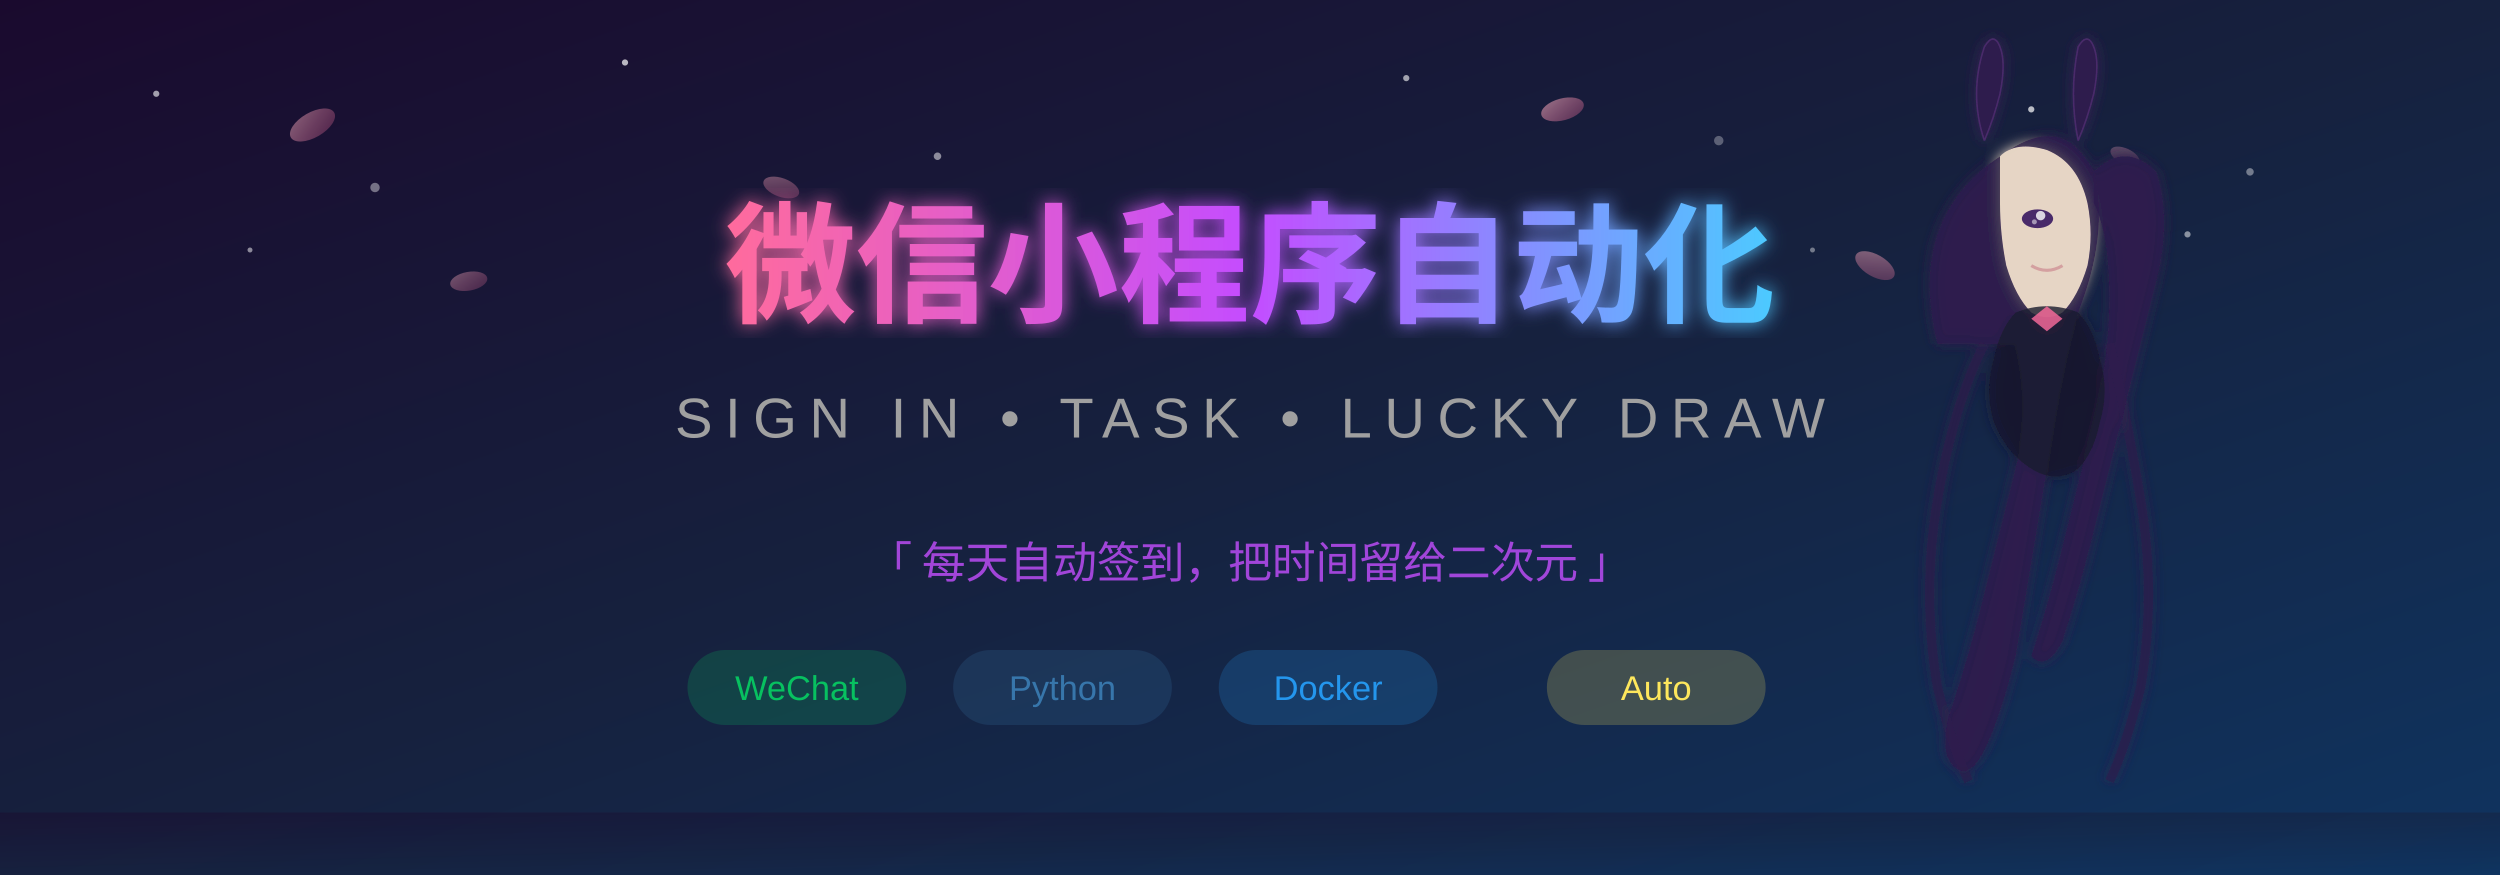
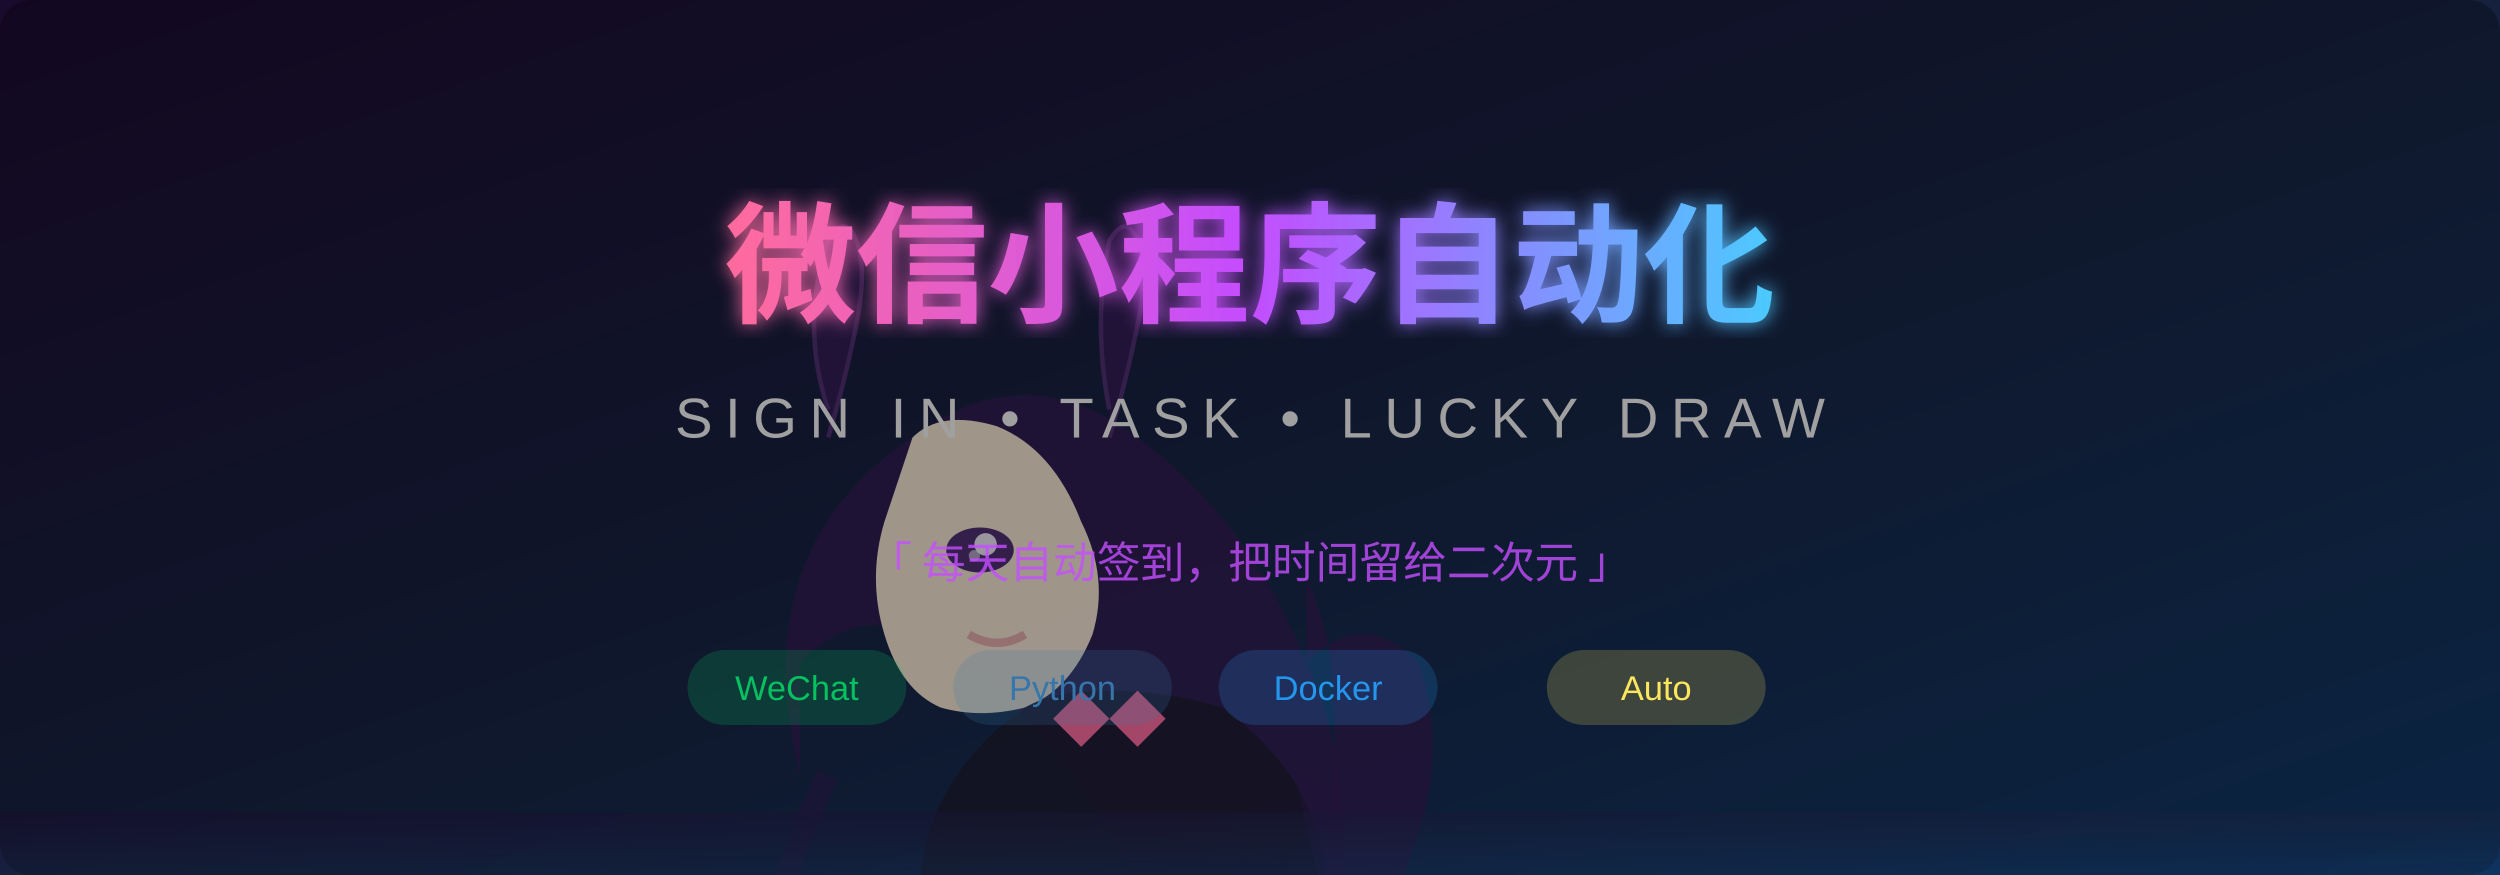
<svg xmlns="http://www.w3.org/2000/svg" viewBox="0 0 800 280">
  <defs>
    <linearGradient id="bg" x1="0%" y1="0%" x2="100%" y2="100%">
      <stop offset="0%" style="stop-color:#1a0a2e" />
      <stop offset="50%" style="stop-color:#16213e" />
      <stop offset="100%" style="stop-color:#0f3460" />
    </linearGradient>
    <linearGradient id="title" x1="0%" y1="0%" x2="100%" y2="0%">
      <stop offset="0%" style="stop-color:#ff6b9d" />
      <stop offset="50%" style="stop-color:#c44dff" />
      <stop offset="100%" style="stop-color:#4dc9ff" />
    </linearGradient>
-     <linearGradient id="sakura" x1="0%" y1="0%" x2="100%" y2="100%">
-       <stop offset="0%" style="stop-color:#ffb7c5;stop-opacity:0.8" />
-       <stop offset="100%" style="stop-color:#ff6b9d;stop-opacity:0.4" />
-     </linearGradient>
    <filter id="glow">
      <feGaussianBlur stdDeviation="3" result="blur" />
      <feMerge>
        <feMergeNode in="blur" />
        <feMergeNode in="SourceGraphic" />
      </feMerge>
    </filter>
-     <filter id="softGlow">
-       <feGaussianBlur stdDeviation="2" result="blur" />
-       <feMerge>
-         <feMergeNode in="blur" />
-         <feMergeNode in="SourceGraphic" />
-       </feMerge>
-     </filter>
+     <clipPath id="bannerClip">
+       <rect width="800" height="280" rx="10" />
+     </clipPath>
  </defs>
  <rect width="800" height="280" fill="url(#bg)" />
-   <circle cx="50" cy="30" r="1" fill="white" opacity="0.6" />
-   <circle cx="120" cy="60" r="1.5" fill="white" opacity="0.4" />
-   <circle cx="200" cy="20" r="1" fill="white" opacity="0.7" />
-   <circle cx="300" cy="50" r="1.2" fill="white" opacity="0.5" />
-   <circle cx="450" cy="25" r="1" fill="white" opacity="0.6" />
-   <circle cx="550" cy="45" r="1.5" fill="white" opacity="0.3" />
-   <circle cx="650" cy="35" r="1" fill="white" opacity="0.7" />
-   <circle cx="720" cy="55" r="1.2" fill="white" opacity="0.4" />
-   <circle cx="80" cy="80" r="0.8" fill="white" opacity="0.5" />
-   <circle cx="380" cy="70" r="1" fill="white" opacity="0.6" />
-   <circle cx="580" cy="80" r="0.8" fill="white" opacity="0.4" />
-   <circle cx="700" cy="75" r="1" fill="white" opacity="0.5" />
-   <ellipse cx="100" cy="40" rx="8" ry="4" fill="url(#sakura)" transform="rotate(-30 100 40)" opacity="0.6" />
-   <ellipse cx="250" cy="60" rx="6" ry="3" fill="url(#sakura)" transform="rotate(20 250 60)" opacity="0.5" />
-   <ellipse cx="500" cy="35" rx="7" ry="3.5" fill="url(#sakura)" transform="rotate(-15 500 35)" opacity="0.7" />
-   <ellipse cx="680" cy="50" rx="5" ry="2.5" fill="url(#sakura)" transform="rotate(25 680 50)" opacity="0.4" />
-   <ellipse cx="150" cy="90" rx="6" ry="3" fill="url(#sakura)" transform="rotate(-10 150 90)" opacity="0.5" />
-   <ellipse cx="600" cy="85" rx="7" ry="3.5" fill="url(#sakura)" transform="rotate(30 600 85)" opacity="0.6" />
-   <g transform="translate(620, 30)" filter="url(#softGlow)">
-     <path d="M0,80 Q-10,40 20,20 Q40,5 50,25 Q55,45 45,70 Q40,85 35,120 Q30,150 25,180 Q20,200 15,210 Q10,220 5,215 Q0,210 5,195 Q10,180 15,160 Q20,140 25,120 Q30,100 25,80 Z" fill="#2d1b4e" opacity="0.9" />
-     <path d="M50,25 Q60,15 70,25 Q75,40 70,60 Q65,80 60,100 Q55,120 50,140 Q45,160 40,175 Q35,185 30,180 Q35,165 40,145 Q45,125 50,105 Q55,85 55,65 Q55,45 50,35 Z" fill="#2d1b4e" opacity="0.9" />
-     <path d="M20,20 Q25,15 35,18 Q45,22 48,35 Q50,45 48,55 Q45,65 40,70 Q35,73 30,70 Q25,65 22,55 Q20,45 20,35 Z" fill="#f8e8d0" opacity="0.9" />
-     <ellipse cx="32" cy="40" rx="5" ry="3" fill="#4a2c6a" />
-     <circle cx="33" cy="39" r="1.5" fill="white" opacity="0.8" />
-     <circle cx="31" cy="41" r="0.8" fill="white" opacity="0.5" />
-     <path d="M30,55 Q35,58 40,55" stroke="#d4a0a0" stroke-width="1" fill="none" />
-     <path d="M15,15 Q10,0 15,-15 Q18,-20 20,-15 Q22,-10 20,0 Q18,8 15,15" fill="#2d1b4e" stroke="#4a2c6a" stroke-width="0.5" />
-     <path d="M45,15 Q42,0 45,-15 Q48,-20 50,-15 Q52,-10 50,0 Q48,8 45,15" fill="#2d1b4e" stroke="#4a2c6a" stroke-width="0.5" />
-     <path d="M25,70 Q20,75 18,85 Q15,95 18,105 Q22,115 30,120 Q38,125 45,120 Q50,115 52,105 Q55,95 52,85 Q50,75 45,70 Q40,68 35,68 Q30,68 25,70 Z" fill="#1a1a2e" opacity="0.8" />
-     <path d="M30,72 L35,68 L40,72 L35,76 Z" fill="#ff6b9d" opacity="0.8" />
-     <path d="M15,80 Q5,100 0,130 Q-5,160 0,190 Q5,210 10,220" stroke="#2d1b4e" stroke-width="3" fill="none" opacity="0.6" />
-     <path d="M55,80 Q60,100 65,130 Q70,160 65,190 Q60,210 55,220" stroke="#2d1b4e" stroke-width="3" fill="none" opacity="0.6" />
+   <g clip-path="url(#bannerClip)">
+     <g transform="translate(400, 140) scale(1.8)">
+       <path d="M-80,60 Q-90,20 -60,0 Q-40,-15 -20,0 Q0,15 10,40 Q20,60 15,100 Q10,140 5,180 Q0,210 -10,230 Q-20,240 -25,235 Q-20,220 -15,200 Q-10,180 -5,160 Q0,140 -5,120 Q-10,100 -20,80 Q-30,60 -40,50 Q-50,40 -60,35 Q-70,30 -80,40 Z" fill="#2d1b4e" opacity="0.9" />
+       <path d="M10,40 Q20,30 30,40 Q35,55 30,70 Q25,85 20,100 Q15,115 10,130 Q5,145 0,160 Q-5,170 -10,165 Q-5,150 0,130 Q5,110 10,90 Q15,70 15,50 Q15,35 10,25 Z" fill="#2d1b4e" opacity="0.9" />
+       <path d="M-60,0 Q-55,-5 -45,-2 Q-35,2 -30,15 Q-25,25 -28,35 Q-32,45 -40,48 Q-48,50 -55,48 Q-62,45 -65,35 Q-68,25 -65,15 Z" fill="#f8e8d0" opacity="0.9" />
+       <ellipse cx="-48" cy="20" rx="6" ry="4" fill="#4a2c6a" />
+       <circle cx="-47" cy="19" r="2" fill="white" opacity="0.8" />
+       <circle cx="-49" cy="21" r="1" fill="white" opacity="0.5" />
+       <path d="M-50,35 Q-45,38 -40,35" stroke="#d4a0a0" stroke-width="1.5" fill="none" />
+       <path d="M-75,-5 Q-80,-20 -75,-35 Q-72,-40 -70,-35 Q-68,-30 -70,-20 Q-72,-10 -75,0" fill="#2d1b4e" stroke="#4a2c6a" stroke-width="0.8" />
+       <path d="M-25,-5 Q-28,-20 -25,-35 Q-22,-40 -20,-35 Q-18,-30 -20,-20 Q-22,-10 -25,0" fill="#2d1b4e" stroke="#4a2c6a" stroke-width="0.8" />
+       <path d="M-40,48 Q-50,55 -55,65 Q-60,75 -58,85 Q-55,95 -48,100 Q-40,105 -30,108 Q-20,110 -10,108 Q0,105 5,100 Q10,95 12,85 Q15,75 10,65 Q5,55 -5,48 Q-15,45 -25,45 Q-35,45 -40,48 Z" fill="#1a1a2e" opacity="0.85" />
+       <path d="M-25,50 L-20,45 L-15,50 L-20,55 Z" fill="#ff6b9d" opacity="0.9" />
+       <path d="M-25,50 L-30,45 L-35,50 L-30,55 Z" fill="#ff6b9d" opacity="0.9" />
+       <path d="M-58,85 Q-60,95 -65,110 Q-70,125 -75,140 Q-70,145 -60,140 Q-50,135 -40,130 Q-30,125 -20,130 Q-10,135 0,140 Q10,145 15,140 Q10,125 5,110 Q0,95 -2,85" fill="#1a1a2e" opacity="0.8" />
+       <path d="M-60,140 Q-58,150 -55,170 Q-52,190 -50,210 Q-48,220 -50,225" fill="#f8e8d0" opacity="0.8" />
+       <path d="M-20,130 Q-18,150 -15,170 Q-12,190 -10,210 Q-8,220 -10,225" fill="#f8e8d0" opacity="0.8" />
+       <path d="M-55,225 Q-60,228 -65,225 Q-70,222 -65,218 Q-60,215 -55,218" fill="#2d1b4e" opacity="0.9" />
+       <path d="M-15,225 Q-20,228 -25,225 Q-30,222 -25,218 Q-20,215 -15,218" fill="#2d1b4e" opacity="0.9" />
+       <path d="M-75,60 Q-85,80 -90,110 Q-95,140 -90,170 Q-85,200 -80,220" stroke="#2d1b4e" stroke-width="4" fill="none" opacity="0.6" />
+       <path d="M10,60 Q15,80 20,110 Q25,140 20,170 Q15,200 10,220" stroke="#2d1b4e" stroke-width="4" fill="none" opacity="0.6" />
+     </g>
+     <rect width="800" height="280" fill="#000" opacity="0.3" />
  </g>
  <text x="400" y="100" font-family="Arial, sans-serif" font-size="42" font-weight="bold" fill="url(#title)" text-anchor="middle" filter="url(#glow)">微信小程序自动化</text>
  <text x="400" y="140" font-family="Arial, sans-serif" font-size="18" fill="#a0a0a0" text-anchor="middle" letter-spacing="4">SIGN IN • TASK • LUCKY DRAW</text>
  <line x1="150" y1="155" x2="650" y2="155" stroke="url(#title)" stroke-width="1" opacity="0.3" />
  <text x="400" y="185" font-family="Arial, sans-serif" font-size="14" fill="#c44dff" text-anchor="middle" opacity="0.8">「 每天自动签到，把时间留给二次元 」</text>
  <g transform="translate(400, 220)" text-anchor="middle">
    <rect x="-180" y="-12" width="70" height="24" rx="12" fill="#07C160" opacity="0.2" />
    <text x="-145" y="4" font-family="Arial, sans-serif" font-size="11" fill="#07C160">WeChat</text>
    <rect x="-95" y="-12" width="70" height="24" rx="12" fill="#3776AB" opacity="0.2" />
    <text x="-60" y="4" font-family="Arial, sans-serif" font-size="11" fill="#3776AB">Python</text>
    <rect x="-10" y="-12" width="70" height="24" rx="12" fill="#2496ED" opacity="0.2" />
    <text x="25" y="4" font-family="Arial, sans-serif" font-size="11" fill="#2496ED">Docker</text>
    <rect x="95" y="-12" width="70" height="24" rx="12" fill="#FEE75C" opacity="0.2" />
    <text x="130" y="4" font-family="Arial, sans-serif" font-size="11" fill="#FEE75C">Auto</text>
  </g>
  <rect x="0" y="260" width="800" height="20" fill="url(#bg)" opacity="0.5" />
  <line x1="0" y1="260" x2="800" y2="260" stroke="url(#title)" stroke-width="0.5" opacity="0.2" />
</svg>
